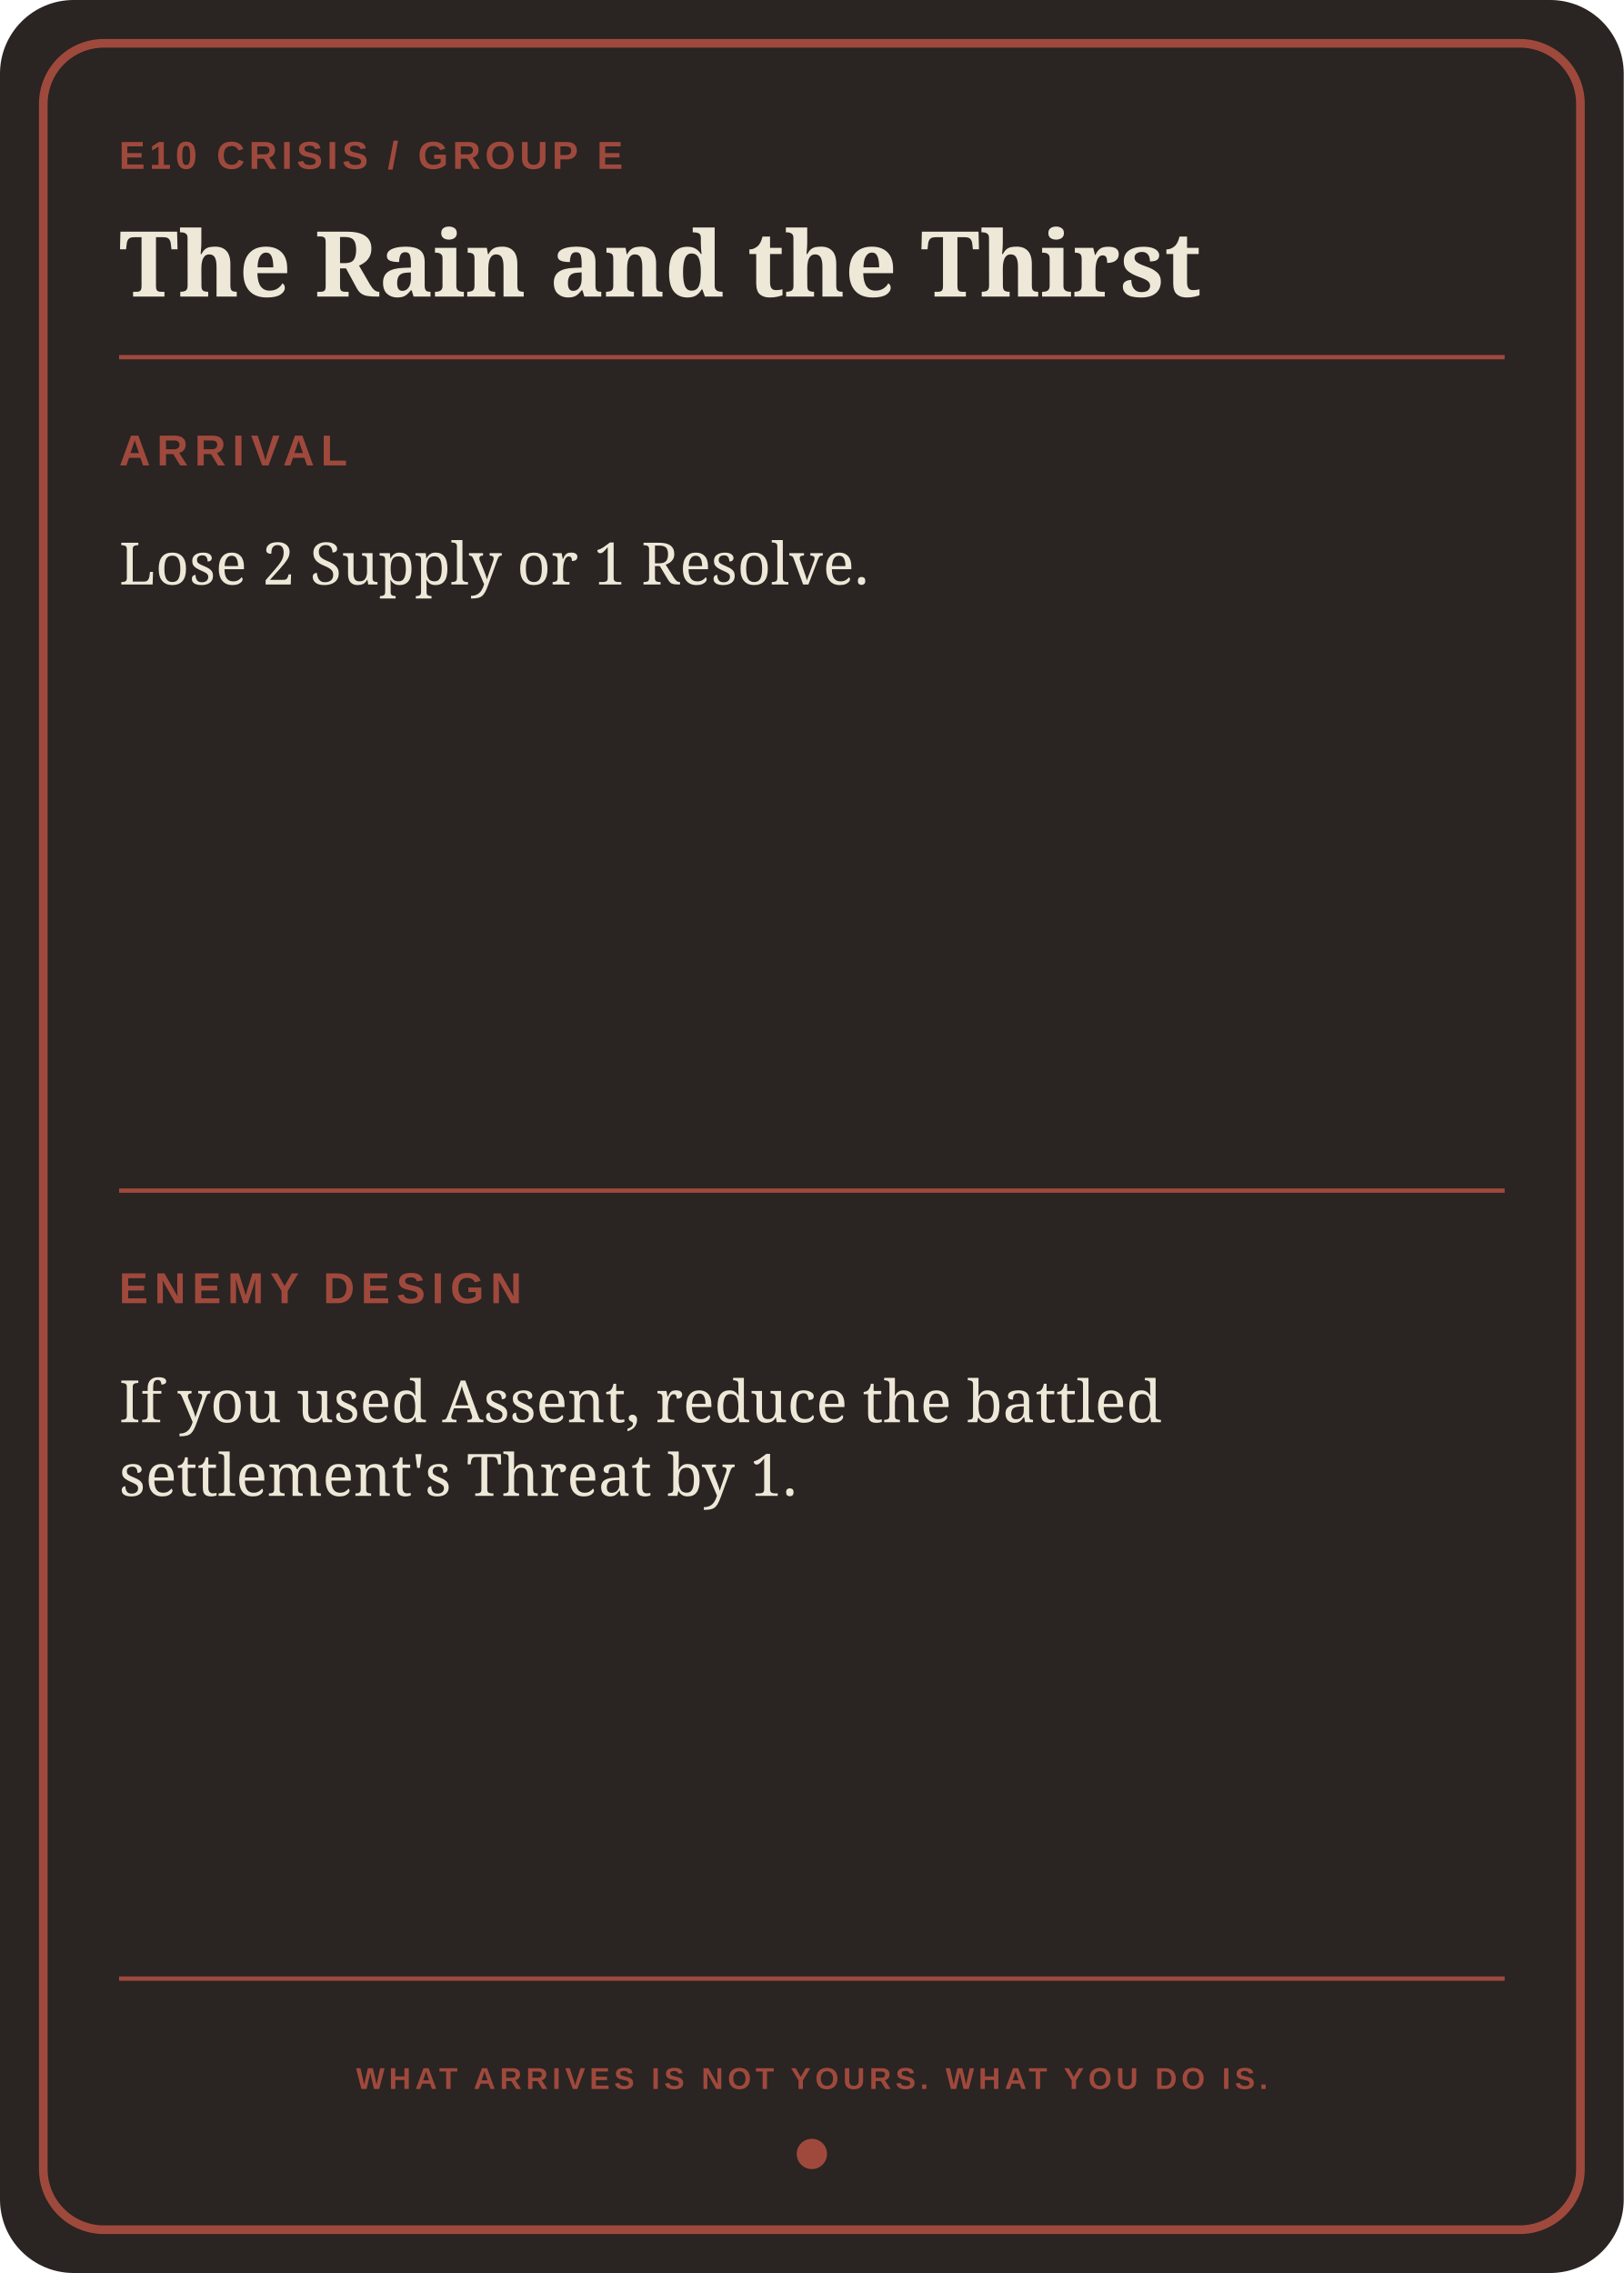
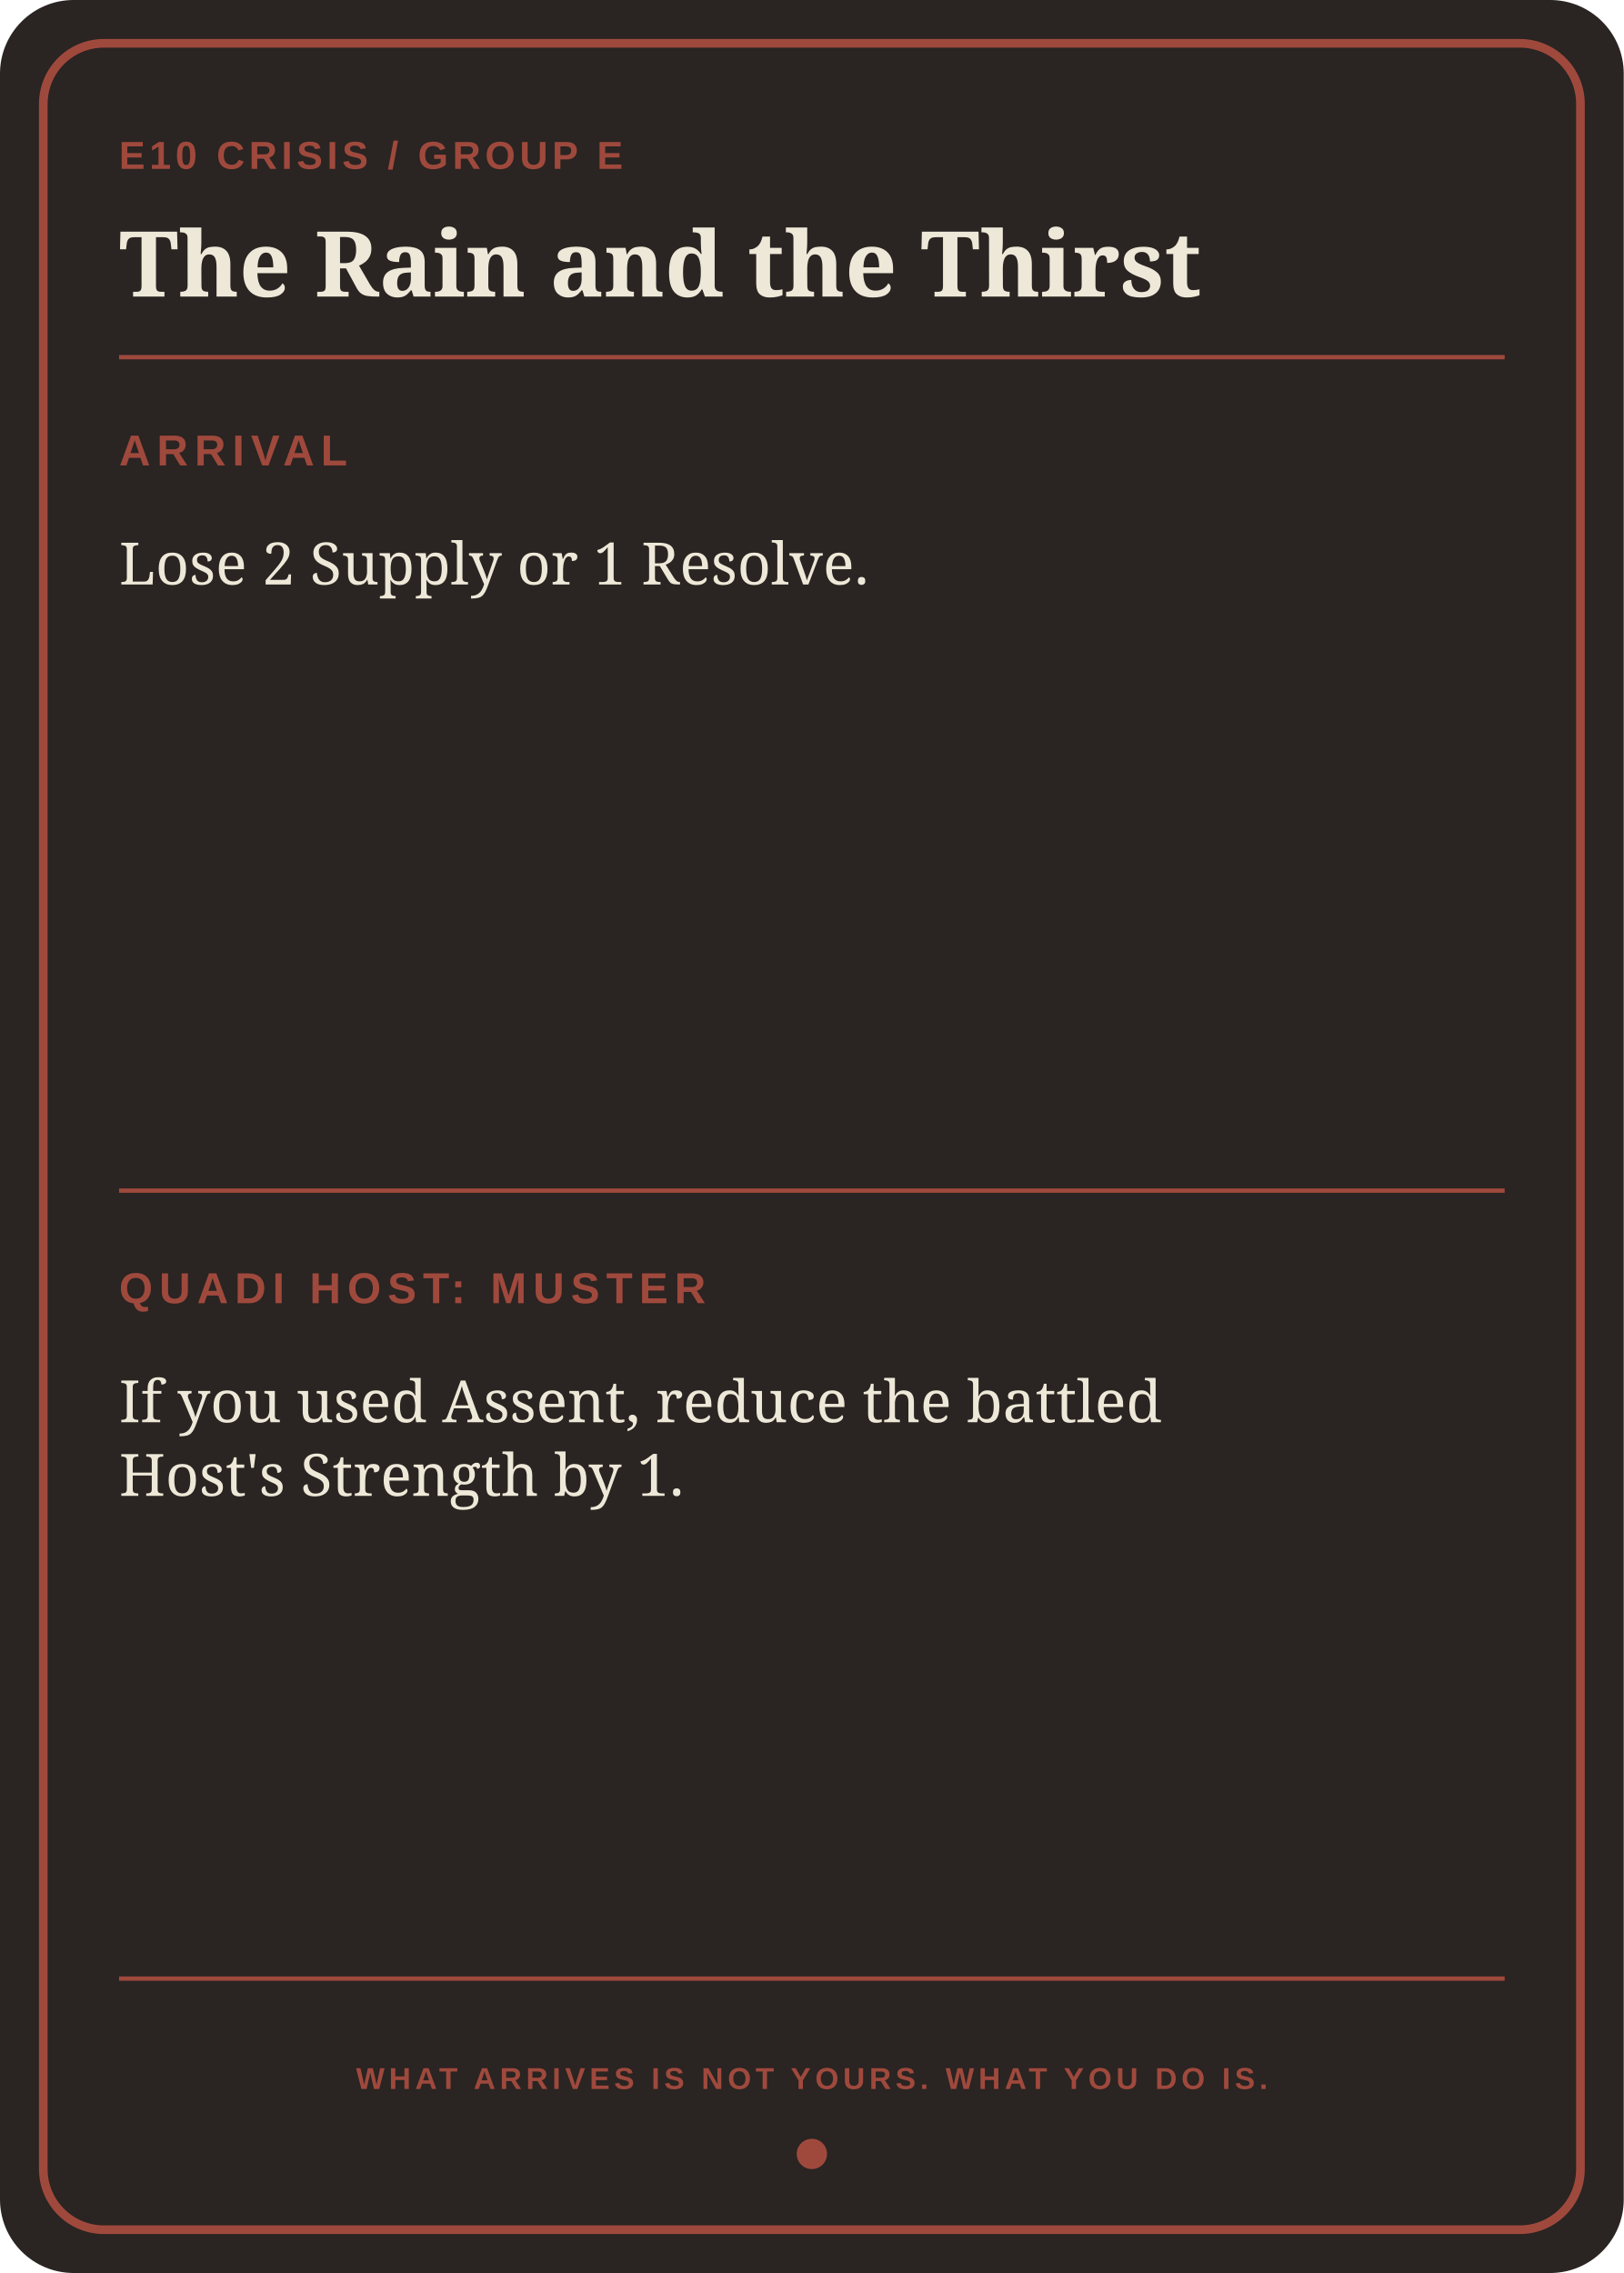
<svg xmlns="http://www.w3.org/2000/svg" width="2.5in" height="3.5in" viewBox="0 0 750 1050">
  <rect width="750" height="1050" rx="34" fill="#2a2422" />
  <rect x="20" y="20" width="710" height="1010" rx="28" fill="none" stroke="#9f493d" stroke-width="4" />
  <path d="M55 165H695M55 550H695M55 914H695" stroke="#9f493d" stroke-width="2" />
  <text x="55" y="78" fill="#9f493d" font-family="Arial,sans-serif" font-size="18" font-weight="bold" letter-spacing="2">E10  CRISIS / GROUP E</text>
  <text x="55" y="137" fill="#eee8d8" font-family="Georgia,serif" font-size="42" font-weight="bold">The Rain and the Thirst</text>
  <text x="55" y="215" fill="#9f493d" font-family="Arial,sans-serif" font-size="20" font-weight="bold" letter-spacing="3">ARRIVAL</text>
  <text x="55" y="270" fill="#eee8d8" font-family="Georgia,serif" font-size="27">
    <tspan x="55" dy="0">Lose 2 Supply or 1 Resolve.</tspan>
  </text>
-   <text x="55" y="602" fill="#9f493d" font-family="Arial,sans-serif" font-size="20" font-weight="bold" letter-spacing="3">ENEMY DESIGN</text>
+   <text x="55" y="602" fill="#9f493d" font-family="Arial,sans-serif" font-size="20" font-weight="bold" letter-spacing="3">QUADI HOST: MUSTER</text>
  <text x="55" y="657" fill="#eee8d8" font-family="Georgia,serif" font-size="27">
    <tspan x="55" dy="0">If you used Assent, reduce the battled</tspan>
-     <tspan x="55" dy="34">settlement's Threat by 1.</tspan>
+     <tspan x="55" dy="34">Host's Strength by 1.</tspan>
  </text>
  <text x="375" y="965" text-anchor="middle" fill="#9f493d" font-family="Arial,sans-serif" font-size="14" font-weight="bold" letter-spacing="2">WHAT ARRIVES IS NOT YOURS. WHAT YOU DO IS.</text>
  <circle cx="375" cy="995" r="7" fill="#9f493d" />
</svg>
